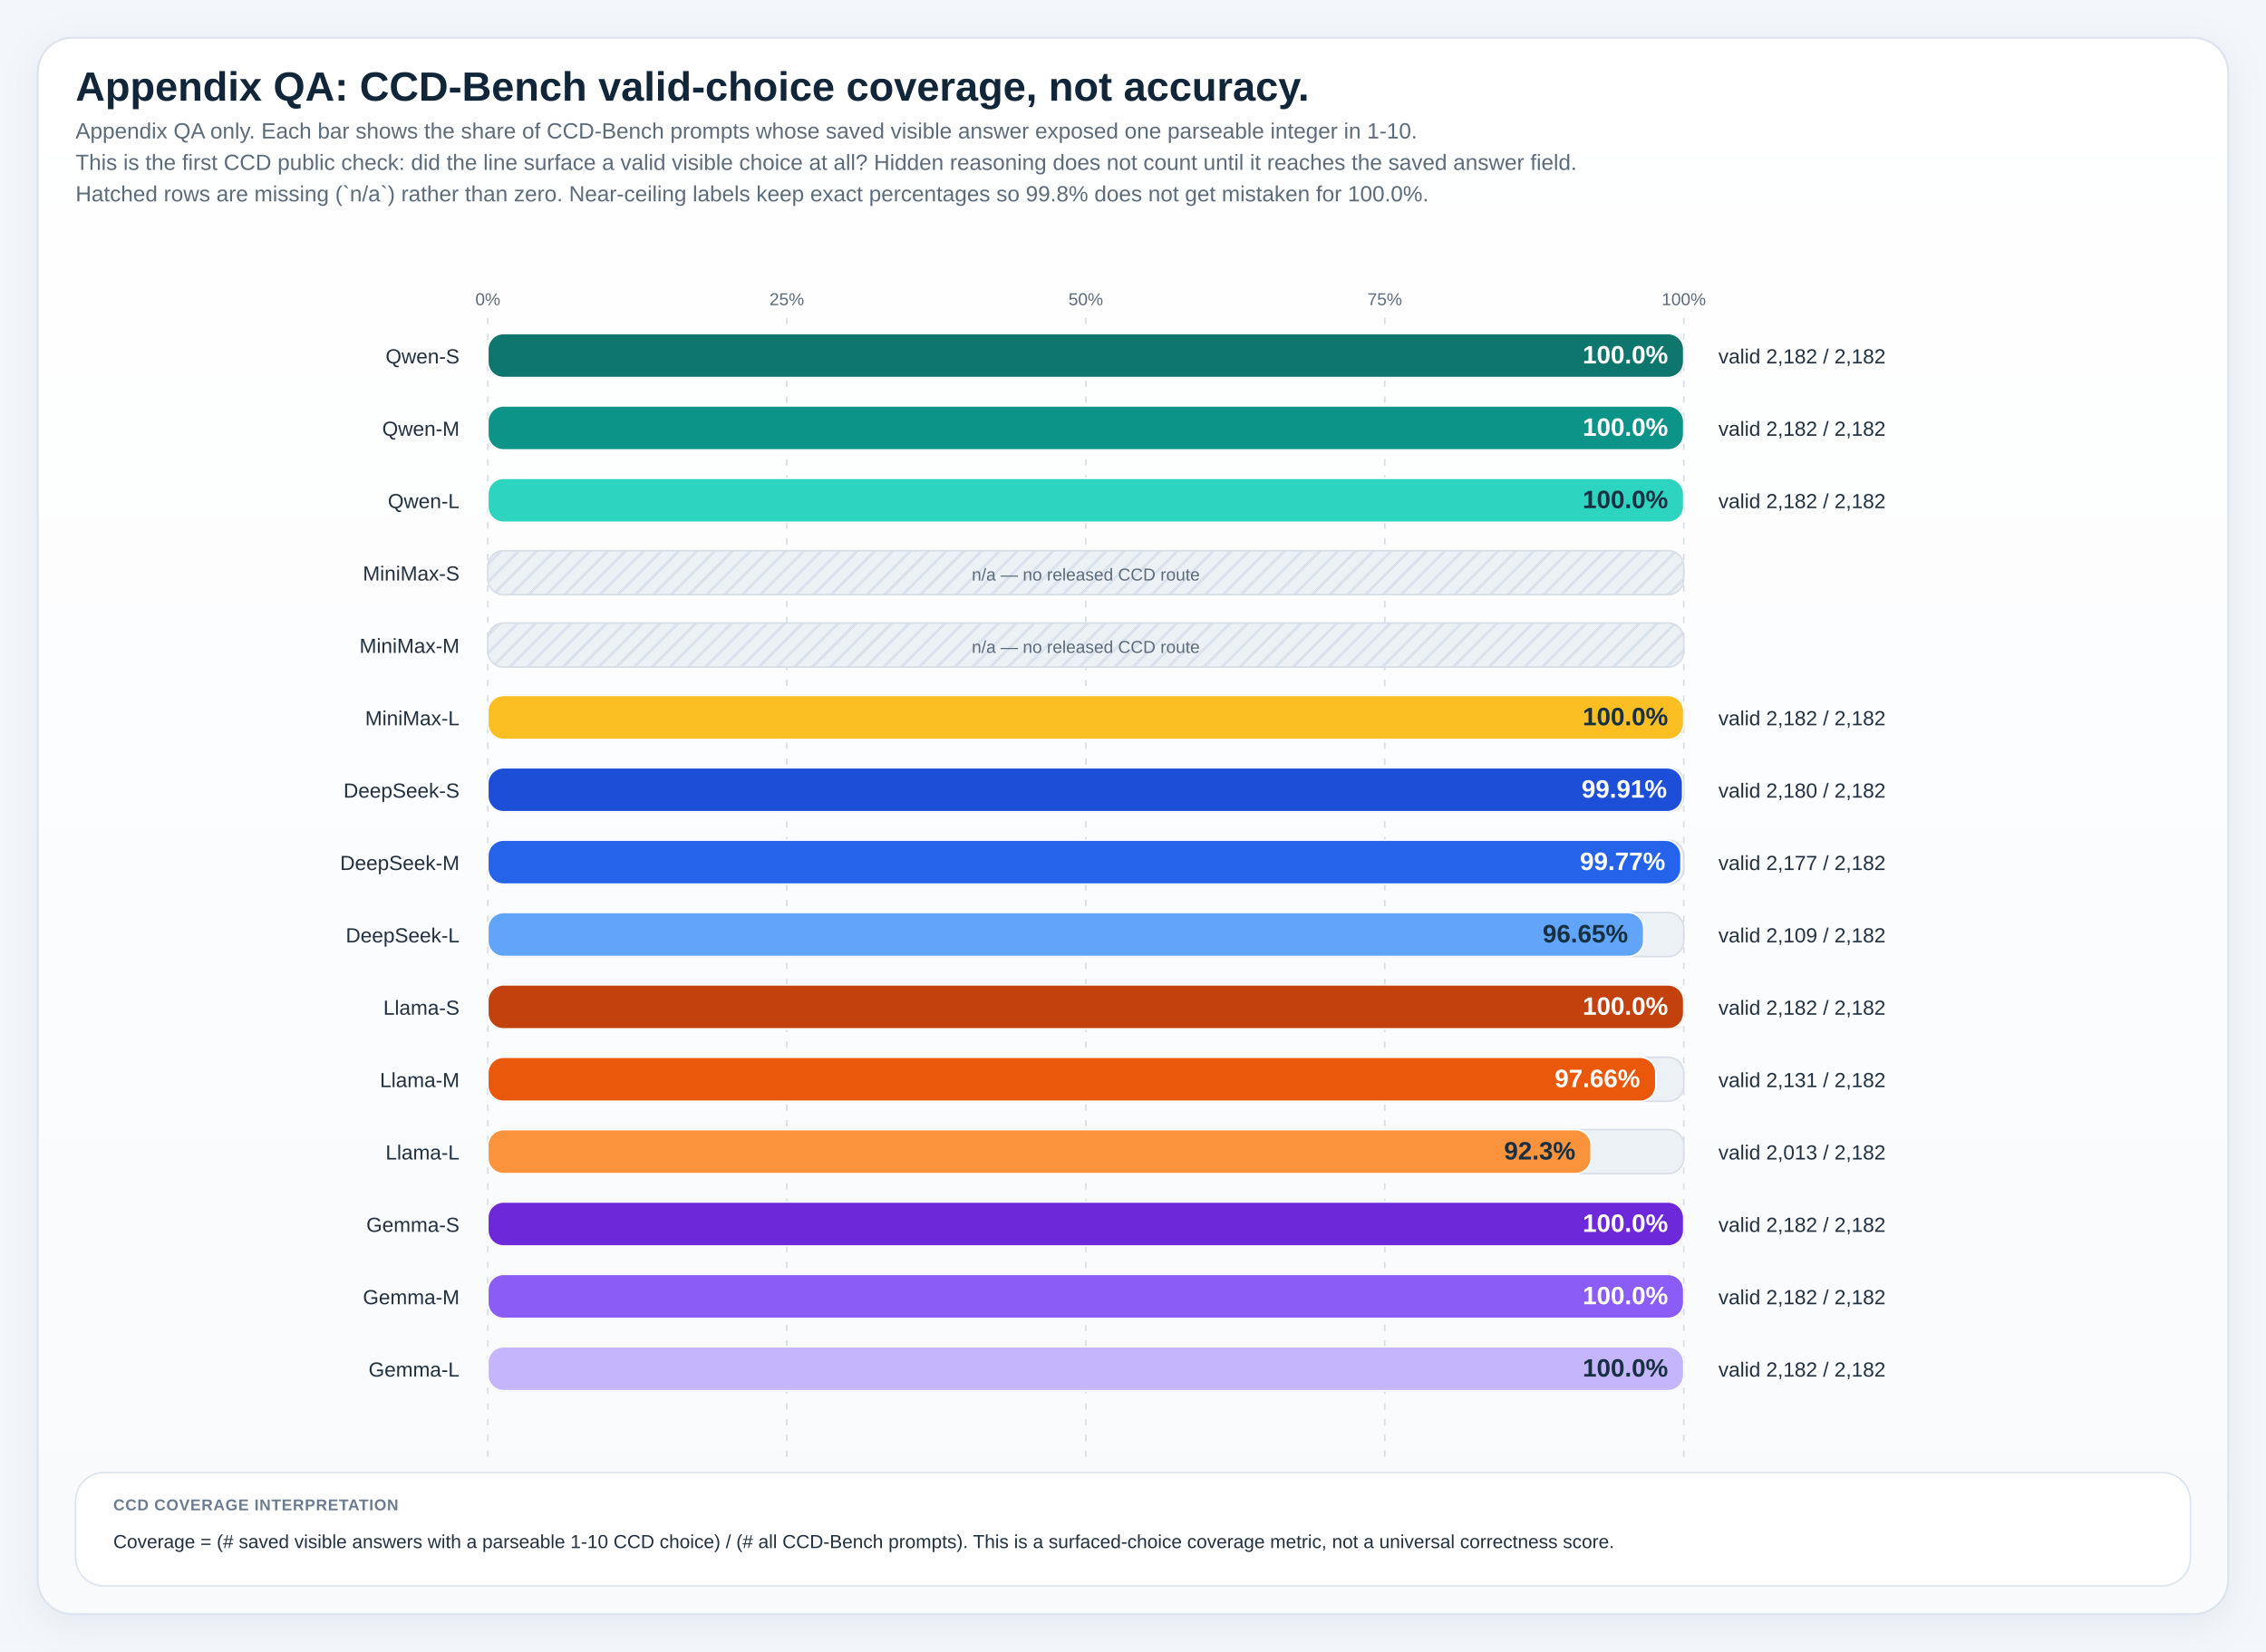
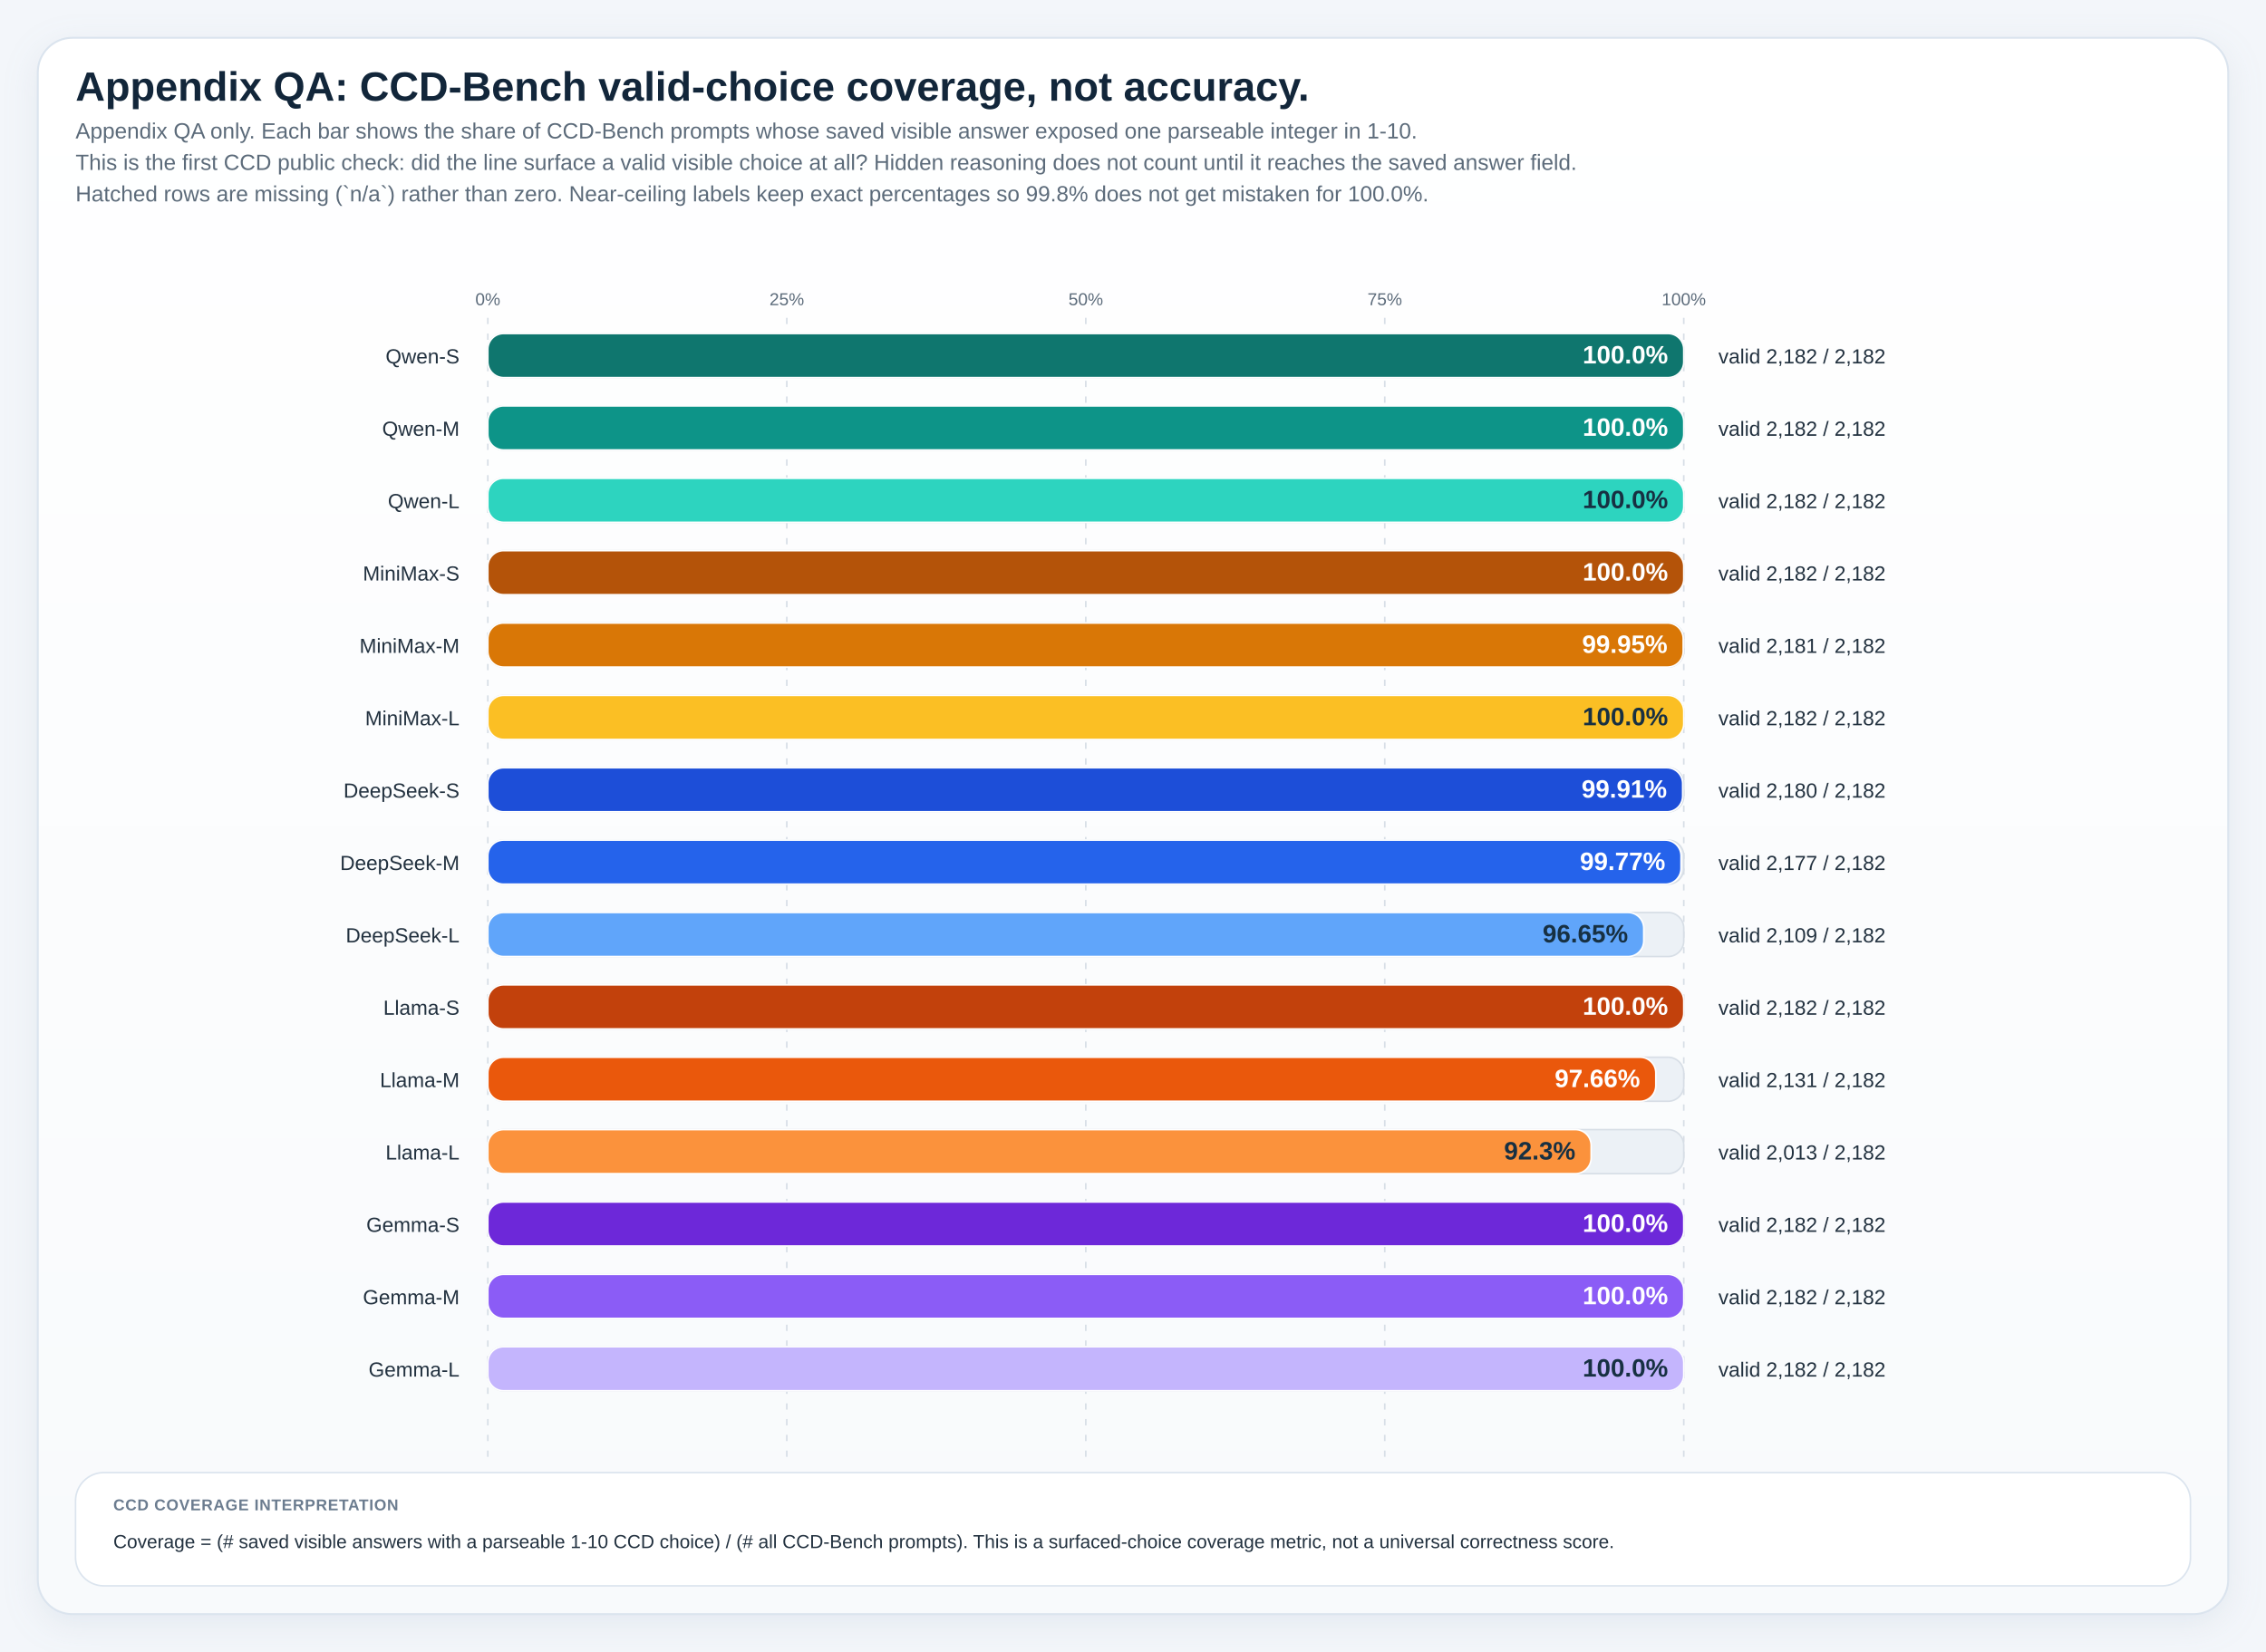
<svg xmlns="http://www.w3.org/2000/svg" viewBox="0 0 1440 1050" role="img" preserveAspectRatio="xMidYMin meet" style="max-width:100%;height:auto">
  <defs>
    <linearGradient id="panelGradient" x1="0" x2="0" y1="0" y2="1">
      <stop offset="0%" stop-color="#ffffff" />
      <stop offset="100%" stop-color="#f8fafc" />
    </linearGradient>
    <pattern id="diagonalHatch" width="8" height="8" patternUnits="userSpaceOnUse" patternTransform="rotate(45)">
      <line x1="0" y1="0" x2="0" y2="8" stroke="#cdd6e1" stroke-width="3" />
    </pattern>
    <filter id="softShadow" x="-20%" y="-20%" width="140%" height="140%">
      <feDropShadow dx="0" dy="6" stdDeviation="10" flood-color="#9fb0c2" flood-opacity="0.18" />
    </filter>
    <style>
.canvas { fill: #f3f6fa; }
.title { font: 700 26px 'IBM Plex Sans', 'Helvetica Neue', Arial, sans-serif; fill: #12263a; }
.subtitle { font: 400 14px 'IBM Plex Sans', 'Helvetica Neue', Arial, sans-serif; fill: #5c6b7a; }
.axis { font: 600 14px 'IBM Plex Sans', 'Helvetica Neue', Arial, sans-serif; fill: #22313f; }
.label { font: 500 13px 'IBM Plex Sans', 'Helvetica Neue', Arial, sans-serif; fill: #22313f; }
.metric { font: 700 20px 'IBM Plex Sans', 'Helvetica Neue', Arial, sans-serif; fill: #12263a; }
.celltext { font: 700 16px 'IBM Plex Sans', 'Helvetica Neue', Arial, sans-serif; fill: #ffffff; }
.celltext-dark { font: 700 16px 'IBM Plex Sans', 'Helvetica Neue', Arial, sans-serif; fill: #173042; }
.cellsub { font: 500 11px 'IBM Plex Sans', 'Helvetica Neue', Arial, sans-serif; fill: rgba(255,255,255,0.88); }
.cellsub-dark { font: 600 11px 'IBM Plex Sans', 'Helvetica Neue', Arial, sans-serif; fill: #385062; }
.body { font: 500 12px 'IBM Plex Sans', 'Helvetica Neue', Arial, sans-serif; fill: #22313f; }
.small { font: 500 11px 'IBM Plex Sans', 'Helvetica Neue', Arial, sans-serif; fill: #5c6b7a; }
.tiny { font: 600 10px 'IBM Plex Sans', 'Helvetica Neue', Arial, sans-serif; fill: #6b7c8f; letter-spacing: 0.04em; }
.grid { fill: #ffffff; stroke: #d7dee6; stroke-width: 1.25; }
.panel { fill: url(#panelGradient); stroke: #dbe4ee; stroke-width: 1.25; filter: url(#softShadow); }
.subpanel { fill: #ffffff; stroke: #e2e8f0; stroke-width: 1; }
.legend-card { fill: #ffffff; stroke: #dbe4ee; stroke-width: 1; }
.guide { stroke: #d7dee6; stroke-width: 1; stroke-dasharray: 4 6; }
.baseline { stroke: #aab7c6; stroke-width: 1.1; }
.muted-cell { fill: #eef2f7; stroke: #d7dee6; stroke-width: 1; }
.muted-bar { fill: #ecf1f6; stroke: #d7dee6; stroke-width: 1; }
.outline { stroke: rgba(255,255,255,0.9); stroke-width: 1; }
</style>
  </defs>
  <rect x="0" y="0" width="1440" height="1050" class="canvas" />
  <rect x="24" y="24" width="1392" height="1002" rx="22" class="panel" />
  <text x="48" y="64" class="title">Appendix QA: CCD-Bench valid-choice coverage, not accuracy.</text>
  <text x="48" y="88" class="subtitle">Appendix QA only. Each bar shows the share of CCD-Bench prompts whose saved visible answer exposed one parseable integer in 1-10.</text>
  <text x="48" y="108" class="subtitle">This is the first CCD public check: did the line surface a valid visible choice at all? Hidden reasoning does not count until it reaches the saved answer field.</text>
  <text x="48" y="128" class="subtitle">Hatched rows are missing (`n/a`) rather than zero. Near-ceiling labels keep exact percentages so 99.8% does not get mistaken for 100.0%.</text>
  <line x1="310.00" y1="202" x2="310.00" y2="926" class="guide" />
  <text x="310.00" y="194" text-anchor="middle" class="small">0%</text>
  <line x1="500.00" y1="202" x2="500.00" y2="926" class="guide" />
  <text x="500.00" y="194" text-anchor="middle" class="small">25%</text>
  <line x1="690.00" y1="202" x2="690.00" y2="926" class="guide" />
  <text x="690.00" y="194" text-anchor="middle" class="small">50%</text>
  <line x1="880.00" y1="202" x2="880.00" y2="926" class="guide" />
  <text x="880.00" y="194" text-anchor="middle" class="small">75%</text>
  <line x1="1070.00" y1="202" x2="1070.00" y2="926" class="guide" />
  <text x="1070.00" y="194" text-anchor="middle" class="small">100%</text>
  <text x="292" y="231.00" text-anchor="end" class="label">Qwen-S</text>
  <rect x="310" y="212" width="760" height="28" rx="10" class="muted-bar" />
  <rect x="310" y="212" width="760.00" height="28" rx="10" fill="#0f766e" stroke="#ffffff" stroke-width="1" />
  <text x="1060.00" y="231.00" text-anchor="end" class="celltext">100.0%</text>
  <text x="1092" y="231.00" class="label">valid 2,182 / 2,182</text>
  <text x="292" y="277.00" text-anchor="end" class="label">Qwen-M</text>
  <rect x="310" y="258" width="760" height="28" rx="10" class="muted-bar" />
  <rect x="310" y="258" width="760.00" height="28" rx="10" fill="#0d9488" stroke="#ffffff" stroke-width="1" />
  <text x="1060.00" y="277.00" text-anchor="end" class="celltext">100.0%</text>
  <text x="1092" y="277.00" class="label">valid 2,182 / 2,182</text>
  <text x="292" y="323.00" text-anchor="end" class="label">Qwen-L</text>
  <rect x="310" y="304" width="760" height="28" rx="10" class="muted-bar" />
  <rect x="310" y="304" width="760.00" height="28" rx="10" fill="#2dd4bf" stroke="#ffffff" stroke-width="1" />
  <text x="1060.00" y="323.00" text-anchor="end" class="celltext-dark">100.0%</text>
  <text x="1092" y="323.00" class="label">valid 2,182 / 2,182</text>
  <text x="292" y="369.00" text-anchor="end" class="label">MiniMax-S</text>
  <rect x="310" y="350" width="760" height="28" rx="10" class="muted-bar" />
-   <rect x="310" y="350" width="760" height="28" rx="10" fill="url(#diagonalHatch)" opacity="0.85" />
-   <text x="690.00" y="369.00" text-anchor="middle" class="small">n/a — no released CCD route</text>
+   <rect x="310" y="350" width="760.00" height="28" rx="10" fill="#b45309" stroke="#ffffff" stroke-width="1" />
+   <text x="1060.00" y="369.00" text-anchor="end" class="celltext">100.0%</text>
+   <text x="1092" y="369.00" class="label">valid 2,182 / 2,182</text>
  <text x="292" y="415.00" text-anchor="end" class="label">MiniMax-M</text>
  <rect x="310" y="396" width="760" height="28" rx="10" class="muted-bar" />
-   <rect x="310" y="396" width="760" height="28" rx="10" fill="url(#diagonalHatch)" opacity="0.85" />
-   <text x="690.00" y="415.00" text-anchor="middle" class="small">n/a — no released CCD route</text>
+   <rect x="310" y="396" width="759.65" height="28" rx="10" fill="#d97706" stroke="#ffffff" stroke-width="1" />
+   <text x="1059.65" y="415.00" text-anchor="end" class="celltext">99.95%</text>
+   <text x="1092" y="415.00" class="label">valid 2,181 / 2,182</text>
  <text x="292" y="461.00" text-anchor="end" class="label">MiniMax-L</text>
  <rect x="310" y="442" width="760" height="28" rx="10" class="muted-bar" />
  <rect x="310" y="442" width="760.00" height="28" rx="10" fill="#fbbf24" stroke="#ffffff" stroke-width="1" />
  <text x="1060.00" y="461.00" text-anchor="end" class="celltext-dark">100.0%</text>
  <text x="1092" y="461.00" class="label">valid 2,182 / 2,182</text>
  <text x="292" y="507.00" text-anchor="end" class="label">DeepSeek-S</text>
  <rect x="310" y="488" width="760" height="28" rx="10" class="muted-bar" />
  <rect x="310" y="488" width="759.30" height="28" rx="10" fill="#1d4ed8" stroke="#ffffff" stroke-width="1" />
  <text x="1059.30" y="507.00" text-anchor="end" class="celltext">99.91%</text>
  <text x="1092" y="507.00" class="label">valid 2,180 / 2,182</text>
  <text x="292" y="553.00" text-anchor="end" class="label">DeepSeek-M</text>
  <rect x="310" y="534" width="760" height="28" rx="10" class="muted-bar" />
  <rect x="310" y="534" width="758.26" height="28" rx="10" fill="#2563eb" stroke="#ffffff" stroke-width="1" />
  <text x="1058.26" y="553.00" text-anchor="end" class="celltext">99.77%</text>
  <text x="1092" y="553.00" class="label">valid 2,177 / 2,182</text>
  <text x="292" y="599.00" text-anchor="end" class="label">DeepSeek-L</text>
  <rect x="310" y="580" width="760" height="28" rx="10" class="muted-bar" />
  <rect x="310" y="580" width="734.57" height="28" rx="10" fill="#60a5fa" stroke="#ffffff" stroke-width="1" />
  <text x="1034.57" y="599.00" text-anchor="end" class="celltext-dark">96.65%</text>
  <text x="1092" y="599.00" class="label">valid 2,109 / 2,182</text>
  <text x="292" y="645.00" text-anchor="end" class="label">Llama-S</text>
  <rect x="310" y="626" width="760" height="28" rx="10" class="muted-bar" />
  <rect x="310" y="626" width="760.00" height="28" rx="10" fill="#c2410c" stroke="#ffffff" stroke-width="1" />
  <text x="1060.00" y="645.00" text-anchor="end" class="celltext">100.0%</text>
  <text x="1092" y="645.00" class="label">valid 2,182 / 2,182</text>
  <text x="292" y="691.00" text-anchor="end" class="label">Llama-M</text>
  <rect x="310" y="672" width="760" height="28" rx="10" class="muted-bar" />
  <rect x="310" y="672" width="742.24" height="28" rx="10" fill="#ea580c" stroke="#ffffff" stroke-width="1" />
  <text x="1042.24" y="691.00" text-anchor="end" class="celltext">97.66%</text>
  <text x="1092" y="691.00" class="label">valid 2,131 / 2,182</text>
  <text x="292" y="737.00" text-anchor="end" class="label">Llama-L</text>
  <rect x="310" y="718" width="760" height="28" rx="10" class="muted-bar" />
  <rect x="310" y="718" width="701.14" height="28" rx="10" fill="#fb923c" stroke="#ffffff" stroke-width="1" />
  <text x="1001.14" y="737.00" text-anchor="end" class="celltext-dark">92.3%</text>
  <text x="1092" y="737.00" class="label">valid 2,013 / 2,182</text>
  <text x="292" y="783.00" text-anchor="end" class="label">Gemma-S</text>
  <rect x="310" y="764" width="760" height="28" rx="10" class="muted-bar" />
  <rect x="310" y="764" width="760.00" height="28" rx="10" fill="#6d28d9" stroke="#ffffff" stroke-width="1" />
  <text x="1060.00" y="783.00" text-anchor="end" class="celltext">100.0%</text>
  <text x="1092" y="783.00" class="label">valid 2,182 / 2,182</text>
  <text x="292" y="829.00" text-anchor="end" class="label">Gemma-M</text>
  <rect x="310" y="810" width="760" height="28" rx="10" class="muted-bar" />
  <rect x="310" y="810" width="760.00" height="28" rx="10" fill="#8b5cf6" stroke="#ffffff" stroke-width="1" />
  <text x="1060.00" y="829.00" text-anchor="end" class="celltext">100.0%</text>
  <text x="1092" y="829.00" class="label">valid 2,182 / 2,182</text>
  <text x="292" y="875.00" text-anchor="end" class="label">Gemma-L</text>
  <rect x="310" y="856" width="760" height="28" rx="10" class="muted-bar" />
  <rect x="310" y="856" width="760.00" height="28" rx="10" fill="#c4b5fd" stroke="#ffffff" stroke-width="1" />
  <text x="1060.00" y="875.00" text-anchor="end" class="celltext-dark">100.0%</text>
  <text x="1092" y="875.00" class="label">valid 2,182 / 2,182</text>
  <rect x="48" y="936" width="1344" height="72" rx="18" class="legend-card" />
  <text x="72" y="960" class="tiny">CCD COVERAGE INTERPRETATION</text>
  <text x="72" y="984" class="body">Coverage = (# saved visible answers with a parseable 1-10 CCD choice) / (# all CCD-Bench prompts). This is a surfaced-choice coverage metric, not a universal correctness score.</text>
</svg>
